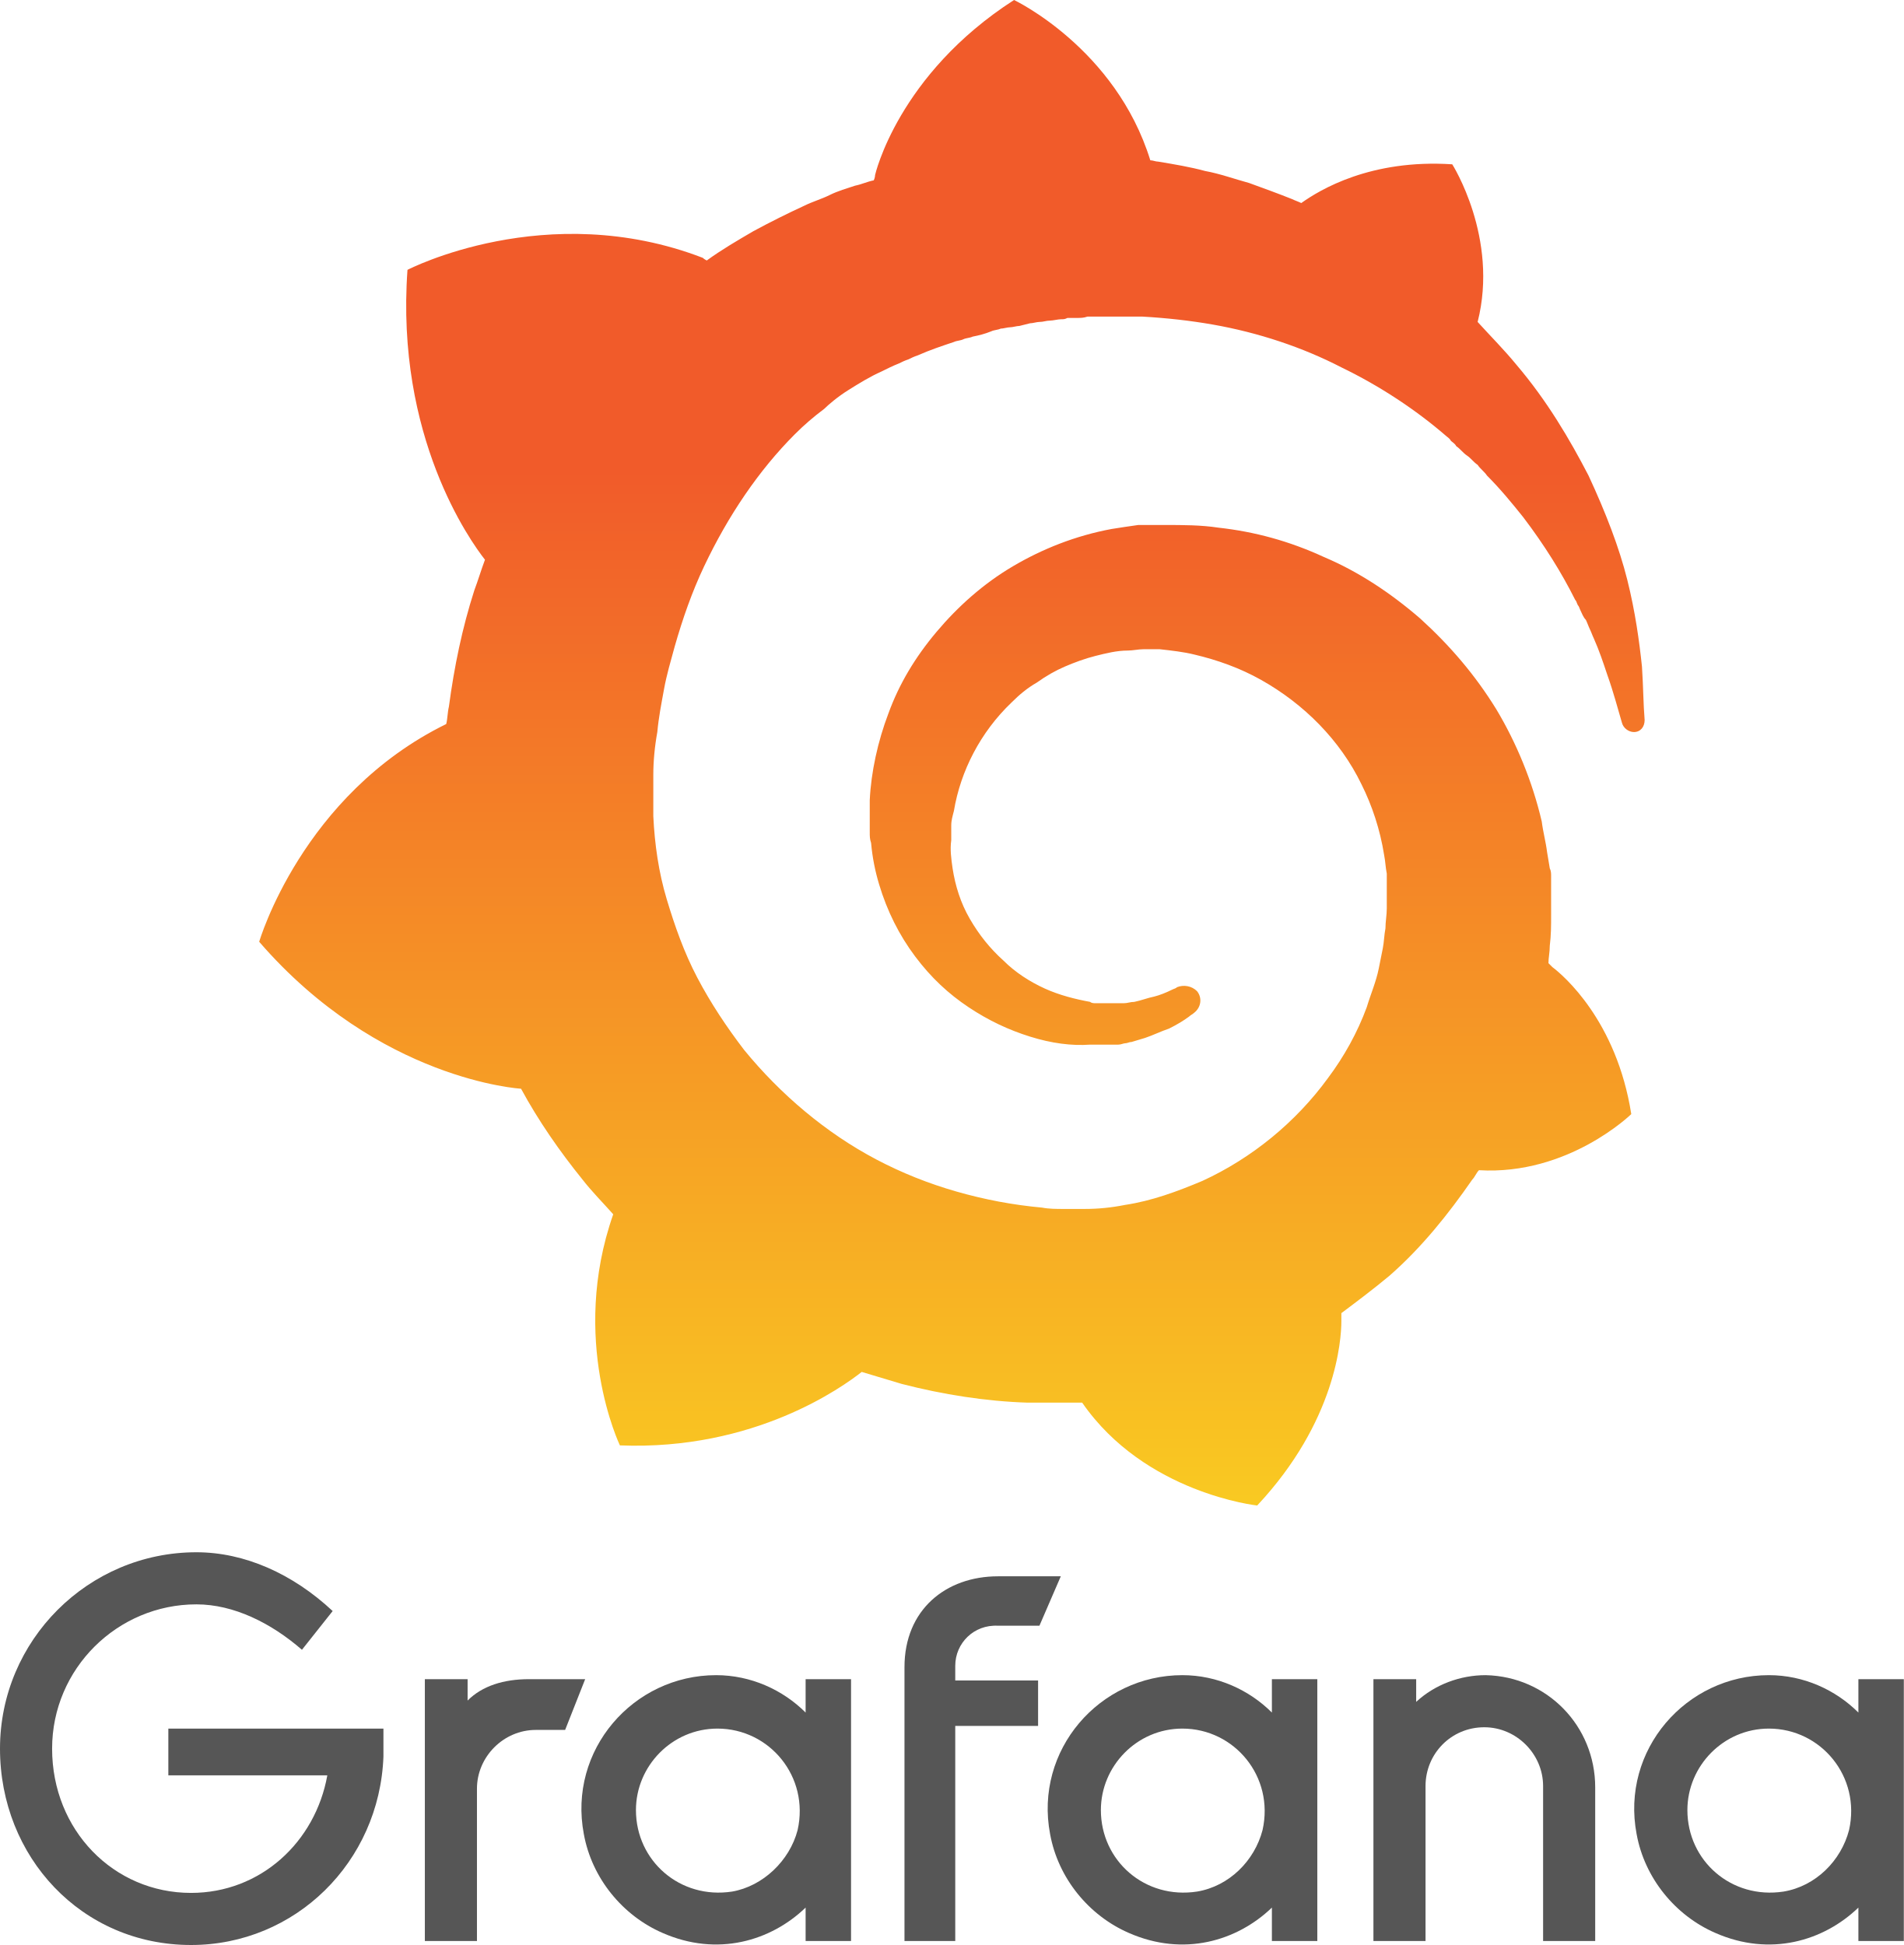
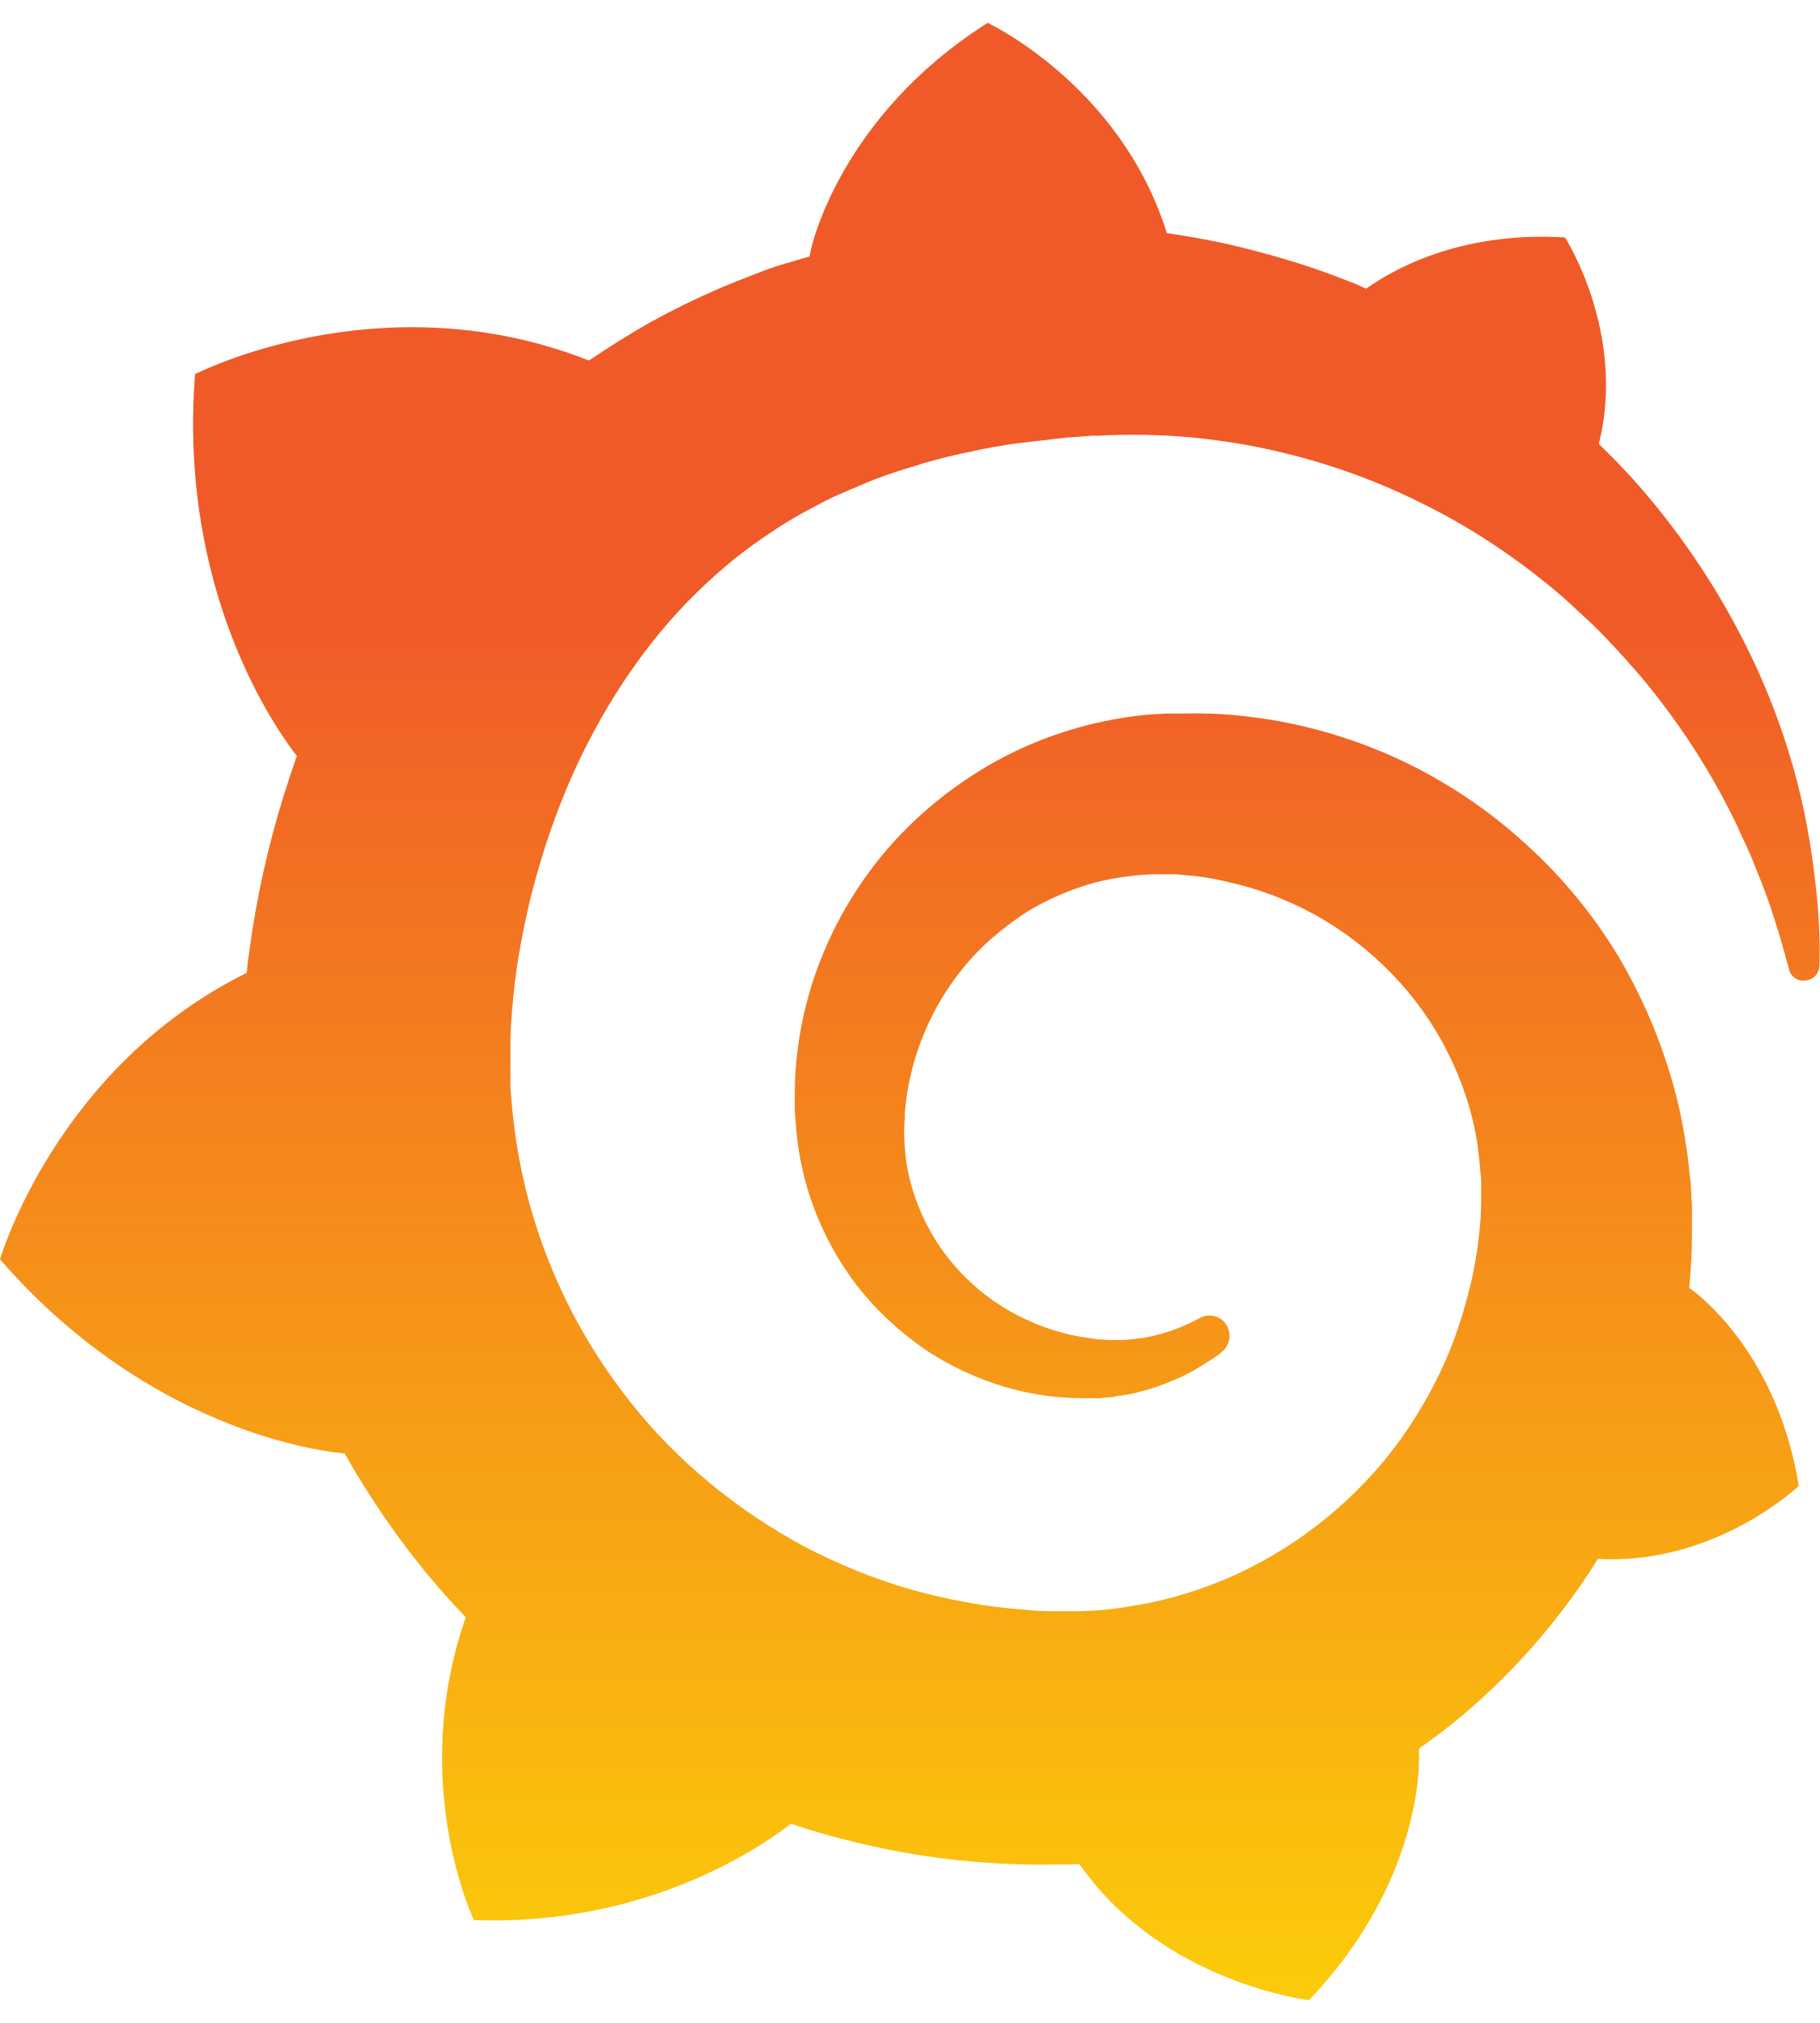
- <svg xmlns="http://www.w3.org/2000/svg" version="1.1" id="Layer_1" x="0px" y="0px" viewBox="0 0 142.5 145.6" style="enable-background:new 0 0 142.5 145.6;" xml:space="preserve">
-   <style type="text/css">
- 	.st0{fill:#565656;}
- 	.st1{fill:url(#SVGID_1_);}
- </style>
-   <g>
-     <path class="st0" d="M28.7,131.5c-0.3,7.9-6.6,14.1-14.4,14.1C6.1,145.6,0,139,0,130.9s6.6-14.7,14.7-14.7c3.6,0,7.2,1.6,10.2,4.4   l-2.3,2.9c-2.3-2-5.1-3.4-7.9-3.4c-5.9,0-10.8,4.8-10.8,10.8c0,6.1,4.6,10.8,10.4,10.8c5.2,0,9.3-3.8,10.2-8.8H12.6v-3.5h16.1   V131.5z" />
-     <path class="st0" d="M42.3,129.5h-2.2c-2.4,0-4.4,2-4.4,4.4v11.4h-3.9v-19.6H35v1.6c1.1-1.1,2.7-1.6,4.6-1.6h4.2L42.3,129.5z" />
-     <path class="st0" d="M63.7,145.3h-3.4v-2.5c-2.6,2.5-6.6,3.7-10.7,1.9c-3-1.3-5.3-4.1-5.9-7.4c-1.2-6.3,3.7-11.9,9.9-11.9   c2.6,0,5,1.1,6.7,2.8v-2.5h3.4V145.3z M59.7,137c0.9-4-2.1-7.6-6-7.6c-3.4,0-6.1,2.8-6.1,6.1c0,3.8,3.3,6.7,7.2,6.1   C57.1,141.2,59.1,139.3,59.7,137z" />
-     <path class="st0" d="M71.5,124.7v1.1h6.2v3.4h-6.2v16.1h-3.8v-20.5c0-4.3,3.1-6.8,7-6.8h4.7l-1.6,3.7h-3.1   C72.9,121.6,71.5,123,71.5,124.7z" />
-     <path class="st0" d="M98.5,145.3h-3.3v-2.5c-2.6,2.5-6.6,3.7-10.7,1.9c-3-1.3-5.3-4.1-5.9-7.4c-1.2-6.3,3.7-11.9,9.9-11.9   c2.6,0,5,1.1,6.7,2.8v-2.5h3.4v19.6H98.5z M94.5,137c0.9-4-2.1-7.6-6-7.6c-3.4,0-6.1,2.8-6.1,6.1c0,3.8,3.3,6.7,7.2,6.1   C92,141.2,93.9,139.3,94.5,137z" />
-     <path class="st0" d="M119.4,133.8v11.5h-3.9v-11.6c0-2.4-2-4.4-4.4-4.4c-2.5,0-4.4,2-4.4,4.4v11.6h-3.9v-19.6h3.2v1.7   c1.4-1.3,3.3-2,5.2-2C115.8,125.5,119.4,129.2,119.4,133.8z" />
-     <path class="st0" d="M142.4,145.3h-3.3v-2.5c-2.6,2.5-6.6,3.7-10.7,1.9c-3-1.3-5.3-4.1-5.9-7.4c-1.2-6.3,3.7-11.9,9.9-11.9   c2.6,0,5,1.1,6.7,2.8v-2.5h3.4v19.6H142.4z M138.4,137c0.9-4-2.1-7.6-6-7.6c-3.4,0-6.1,2.8-6.1,6.1c0,3.8,3.3,6.7,7.2,6.1   C135.9,141.2,137.8,139.3,138.4,137z" />
-   </g>
-   <linearGradient id="SVGID_1_" gradientUnits="userSpaceOnUse" x1="71.25" y1="10.489" x2="71.25" y2="113.341" gradientTransform="matrix(1 0 0 -1 0 148.6)">
-     <stop offset="0" style="stop-color:#FCEE1F" />
-     <stop offset="1" style="stop-color:#F15B2A" />
+ <svg xmlns="http://www.w3.org/2000/svg" viewBox="8.5 1 334.1 363" width="2249" height="2500">
+   <linearGradient id="a" gradientUnits="userSpaceOnUse" x1="175.5" x2="175.5" y1="30%" y2="99%">
+     <stop offset="0" stop-color="#f05a28" />
+     <stop offset="1" stop-color="#fbca0a" />
  </linearGradient>
-   <path class="st1" d="M122.9,49.9c-0.2-1.9-0.5-4.1-1.1-6.5c-0.6-2.4-1.6-5-2.9-7.8c-1.4-2.7-3.1-5.6-5.4-8.3  c-0.9-1.1-1.9-2.1-2.9-3.2c1.6-6.3-1.9-11.8-1.9-11.8c-6.1-0.4-9.9,1.9-11.3,2.9c-0.2-0.1-0.5-0.2-0.7-0.3c-1-0.4-2.1-0.8-3.2-1.2  c-1.1-0.3-2.2-0.7-3.3-0.9c-1.1-0.3-2.3-0.5-3.5-0.7c-0.2,0-0.4-0.1-0.6-0.1C83.5,3.6,75.9,0,75.9,0c-8.7,5.6-10.4,13.1-10.4,13.1  s0,0.2-0.1,0.4c-0.5,0.1-0.9,0.3-1.4,0.4c-0.6,0.2-1.3,0.4-1.9,0.7c-0.6,0.3-1.3,0.5-1.9,0.8c-1.3,0.6-2.5,1.2-3.8,1.9  c-1.2,0.7-2.4,1.4-3.5,2.2c-0.2-0.1-0.3-0.2-0.3-0.2c-11.7-4.5-22.1,0.9-22.1,0.9c-0.9,12.5,4.7,20.3,5.8,21.7  c-0.3,0.8-0.5,1.5-0.8,2.3c-0.9,2.8-1.5,5.7-1.9,8.7c-0.1,0.4-0.1,0.9-0.2,1.3c-10.8,5.3-14,16.3-14,16.3c9,10.4,19.6,11,19.6,11  l0,0c1.3,2.4,2.9,4.7,4.6,6.8c0.7,0.9,1.5,1.7,2.3,2.6c-3.3,9.4,0.5,17.3,0.5,17.3c10.1,0.4,16.7-4.4,18.1-5.5c1,0.3,2,0.6,3,0.9  c3.1,0.8,6.3,1.3,9.4,1.4c0.8,0,1.6,0,2.4,0h0.4H80h0.5H81l0,0c4.7,6.8,13.1,7.7,13.1,7.7c5.9-6.3,6.3-12.4,6.3-13.8l0,0  c0,0,0,0,0-0.1s0-0.2,0-0.2l0,0c0-0.1,0-0.2,0-0.3c1.2-0.9,2.4-1.8,3.6-2.8c2.4-2.1,4.4-4.6,6.2-7.2c0.2-0.2,0.3-0.5,0.5-0.7  c6.7,0.4,11.4-4.2,11.4-4.2c-1.1-7-5.1-10.4-5.9-11l0,0c0,0,0,0-0.1-0.1l-0.1-0.1l0,0l-0.1-0.1c0-0.4,0.1-0.8,0.1-1.3  c0.1-0.8,0.1-1.5,0.1-2.3v-0.6v-0.3v-0.1c0-0.2,0-0.1,0-0.2v-0.5v-0.6c0-0.2,0-0.4,0-0.6s0-0.4-0.1-0.6l-0.1-0.6l-0.1-0.6  c-0.1-0.8-0.3-1.5-0.4-2.3c-0.7-3-1.9-5.9-3.4-8.4c-1.6-2.6-3.5-4.8-5.7-6.8c-2.2-1.9-4.6-3.5-7.2-4.6c-2.6-1.2-5.2-1.9-7.9-2.2  c-1.3-0.2-2.7-0.2-4-0.2h-0.5h-0.1h-0.2h-0.2h-0.5c-0.2,0-0.4,0-0.5,0c-0.7,0.1-1.4,0.2-2,0.3c-2.7,0.5-5.2,1.5-7.4,2.8  c-2.2,1.3-4.1,3-5.7,4.9s-2.8,3.9-3.6,6.1c-0.8,2.1-1.3,4.4-1.4,6.5c0,0.5,0,1.1,0,1.6c0,0.1,0,0.3,0,0.4v0.4c0,0.3,0,0.5,0.1,0.8  c0.1,1.1,0.3,2.1,0.6,3.1c0.6,2,1.5,3.8,2.7,5.4s2.5,2.8,4,3.8s3,1.7,4.6,2.2c1.6,0.5,3.1,0.7,4.5,0.6c0.2,0,0.4,0,0.5,0  c0.1,0,0.2,0,0.3,0s0.2,0,0.3,0c0.2,0,0.3,0,0.5,0h0.1h0.1c0.1,0,0.2,0,0.3,0c0.2,0,0.4-0.1,0.5-0.1c0.2,0,0.3-0.1,0.5-0.1  c0.3-0.1,0.7-0.2,1-0.3c0.6-0.2,1.2-0.5,1.8-0.7c0.6-0.3,1.1-0.6,1.5-0.9c0.1-0.1,0.3-0.2,0.4-0.3c0.5-0.4,0.6-1.1,0.2-1.6  c-0.4-0.4-1-0.5-1.5-0.3C88,74,87.9,74,87.7,74.1c-0.4,0.2-0.9,0.4-1.3,0.5c-0.5,0.1-1,0.3-1.5,0.4c-0.3,0-0.5,0.1-0.8,0.1  c-0.1,0-0.3,0-0.4,0c-0.1,0-0.3,0-0.4,0s-0.3,0-0.4,0c-0.2,0-0.3,0-0.5,0c0,0-0.1,0,0,0h-0.1h-0.1c-0.1,0-0.1,0-0.2,0  s-0.3,0-0.4-0.1c-1.1-0.2-2.3-0.5-3.4-1c-1.1-0.5-2.2-1.2-3.1-2.1c-1-0.9-1.8-1.9-2.5-3.1c-0.7-1.2-1.1-2.5-1.3-3.8  c-0.1-0.7-0.2-1.4-0.1-2.1c0-0.2,0-0.4,0-0.6c0,0.1,0,0,0,0v-0.1v-0.1c0-0.1,0-0.2,0-0.3c0-0.4,0.1-0.7,0.2-1.1c0.5-3,2-5.9,4.3-8.1  c0.6-0.6,1.2-1.1,1.9-1.5c0.7-0.5,1.4-0.9,2.1-1.2c0.7-0.3,1.5-0.6,2.3-0.8s1.6-0.4,2.4-0.4c0.4,0,0.8-0.1,1.2-0.1  c0.1,0,0.2,0,0.3,0h0.3h0.2c0.1,0,0,0,0,0h0.1h0.3c0.9,0.1,1.8,0.2,2.6,0.4c1.7,0.4,3.4,1,5,1.9c3.2,1.8,5.9,4.5,7.5,7.8  c0.8,1.6,1.4,3.4,1.7,5.3c0.1,0.5,0.1,0.9,0.2,1.4v0.3V66c0,0.1,0,0.2,0,0.3c0,0.1,0,0.2,0,0.3v0.3v0.3c0,0.2,0,0.6,0,0.8  c0,0.5-0.1,1-0.1,1.5c-0.1,0.5-0.1,1-0.2,1.5s-0.2,1-0.3,1.5c-0.2,1-0.6,1.9-0.9,2.9c-0.7,1.9-1.7,3.7-2.9,5.3  c-2.4,3.3-5.7,6-9.4,7.7c-1.9,0.8-3.8,1.5-5.8,1.8c-1,0.2-2,0.3-3,0.3H81h-0.2h-0.3H80h-0.3c0.1,0,0,0,0,0h-0.1  c-0.5,0-1.1,0-1.6-0.1c-2.2-0.2-4.3-0.6-6.4-1.2c-2.1-0.6-4.1-1.4-6-2.4c-3.8-2-7.2-4.9-9.9-8.2c-1.3-1.7-2.5-3.5-3.5-5.4  s-1.7-3.9-2.3-5.9c-0.6-2-0.9-4.1-1-6.2v-0.4v-0.1v-0.1v-0.2V60v-0.1v-0.1v-0.2v-0.5V59l0,0v-0.2c0-0.3,0-0.5,0-0.8  c0-1,0.1-2.1,0.3-3.2c0.1-1.1,0.3-2.1,0.5-3.2c0.2-1.1,0.5-2.1,0.8-3.2c0.6-2.1,1.3-4.1,2.2-6c1.8-3.8,4.1-7.2,6.8-9.9  c0.7-0.7,1.4-1.3,2.2-1.9c0.3-0.3,1-0.9,1.8-1.4c0.8-0.5,1.6-1,2.5-1.4c0.4-0.2,0.8-0.4,1.3-0.6c0.2-0.1,0.4-0.2,0.7-0.3  c0.2-0.1,0.4-0.2,0.7-0.3c0.9-0.4,1.8-0.7,2.7-1c0.2-0.1,0.5-0.1,0.7-0.2c0.2-0.1,0.5-0.1,0.7-0.2c0.5-0.1,0.9-0.2,1.4-0.4  c0.2-0.1,0.5-0.1,0.7-0.2c0.2,0,0.5-0.1,0.7-0.1c0.2,0,0.5-0.1,0.7-0.1l0.4-0.1l0.4-0.1c0.2,0,0.5-0.1,0.7-0.1  c0.3,0,0.5-0.1,0.8-0.1c0.2,0,0.6-0.1,0.8-0.1c0.2,0,0.3,0,0.5-0.1h0.3h0.2h0.2c0.3,0,0.5,0,0.8-0.1h0.4c0,0,0.1,0,0,0h0.1h0.2  c0.2,0,0.5,0,0.7,0c0.9,0,1.8,0,2.7,0c1.8,0.1,3.6,0.3,5.3,0.6c3.4,0.6,6.7,1.7,9.6,3.2c2.9,1.4,5.6,3.2,7.8,5.1  c0.1,0.1,0.3,0.2,0.4,0.4c0.1,0.1,0.3,0.2,0.4,0.4c0.3,0.2,0.5,0.5,0.8,0.7c0.3,0.2,0.5,0.5,0.8,0.7c0.2,0.3,0.5,0.5,0.7,0.8  c1,1,1.9,2.1,2.7,3.1c1.6,2.1,2.9,4.2,3.9,6.2c0.1,0.1,0.1,0.2,0.2,0.4c0.1,0.1,0.1,0.2,0.2,0.4s0.2,0.5,0.4,0.7  c0.1,0.2,0.2,0.5,0.3,0.7c0.1,0.2,0.2,0.5,0.3,0.7c0.4,0.9,0.7,1.8,1,2.7c0.5,1.4,0.8,2.6,1.1,3.6c0.1,0.4,0.5,0.7,0.9,0.7  c0.5,0,0.8-0.4,0.8-0.9C123,52.7,123,51.4,122.9,49.9z" />
+   <path d="M342 161.2c-.6-6.1-1.6-13.1-3.6-20.9-2-7.7-5-16.2-9.4-25s-10.1-17.9-17.5-26.8c-2.9-3.5-6.1-6.9-9.5-10.2 5.1-20.3-6.2-37.9-6.2-37.9-19.5-1.2-31.9 6.1-36.5 9.4-.8-.3-1.5-.7-2.3-1-3.3-1.3-6.7-2.6-10.3-3.7-3.5-1.1-7.1-2.1-10.8-3s-7.4-1.6-11.2-2.2c-.7-.1-1.3-.2-2-.3C214.2 12.4 189.8 1 189.8 1c-27.3 17.3-32.4 41.5-32.4 41.5s-.1.5-.3 1.4c-1.5.4-3 .9-4.5 1.3-2.1.6-4.2 1.4-6.2 2.2-2.1.8-4.1 1.6-6.2 2.5-4.1 1.8-8.2 3.8-12.2 6-3.9 2.2-7.7 4.6-11.4 7.1l-1-.4c-37.8-14.4-71.3 2.9-71.3 2.9-3.1 40.2 15.1 65.5 18.7 70.1-.9 2.5-1.7 5-2.5 7.5-2.8 9.1-4.9 18.4-6.2 28.1-.2 1.4-.4 2.8-.5 4.2C18.8 192.7 8.5 228 8.5 228c29.1 33.5 63.1 35.6 63.1 35.6l.1-.1c4.3 7.7 9.3 15 14.9 21.9 2.4 2.9 4.8 5.6 7.4 8.3-10.6 30.4 1.5 55.6 1.5 55.6 32.4 1.2 53.7-14.2 58.2-17.7 3.2 1.1 6.5 2.1 9.8 2.9 10 2.6 20.2 4.1 30.4 4.5 2.5.1 5.1.2 7.6.1h3.6l1.6-.1v.1c15.3 21.8 42.1 24.9 42.1 24.9 19.1-20.1 20.2-40.1 20.2-44.4v-.3-.6-.9c4-2.8 7.8-5.8 11.4-9.1 7.6-6.9 14.3-14.8 19.9-23.3l1.5-2.4c21.6 1.2 36.9-13.4 36.9-13.4-3.6-22.5-16.4-33.5-19.1-35.6s-.1-.1-.3-.2-.2-.2-.2-.2c-.1-.1-.3-.2-.5-.3.1-1.4.2-2.7.3-4.1.2-2.4.2-4.9.2-7.3v-3.2-.6l-.1-1.5-.1-2c0-.7-.1-1.3-.2-1.9s-.1-1.3-.2-1.9l-.2-1.9-.3-1.9c-.4-2.5-.8-4.9-1.4-7.4-2.3-9.7-6.1-18.9-11-27.2-5-8.3-11.2-15.6-18.3-21.8-7-6.2-14.9-11.2-23.1-14.9-8.3-3.7-16.9-6.1-25.5-7.2-4.3-.6-8.6-.8-12.9-.7h-3.2l-1.6.1c-.6 0-1.2.1-1.7.1-2.2.2-4.4.5-6.5.9-8.6 1.6-16.7 4.7-23.8 9s-13.3 9.6-18.3 15.6-8.9 12.7-11.6 19.6-4.2 14.1-4.6 21c-.1 1.7-.1 3.5-.1 5.2v1.3l.1 1.4c.1.8.1 1.7.2 2.5.3 3.5 1 6.9 1.9 10.1 1.9 6.5 4.9 12.4 8.6 17.4s8.2 9.1 12.9 12.4c4.7 3.2 9.8 5.5 14.8 7s10 2.1 14.7 2.1h2.6c.3 0 .6 0 .9-.1.5 0 1-.1 1.5-.1.1 0 .3 0 .4-.1l.5-.1c.3 0 .6-.1.9-.1.6-.1 1.1-.2 1.7-.3s1.1-.2 1.6-.4c1.1-.2 2.1-.6 3.1-.9 2-.7 4-1.5 5.7-2.4 1.8-.9 3.4-2 5-3 .4-.3.9-.6 1.3-1 1.6-1.3 1.9-3.7.6-5.3-1.1-1.4-3.1-1.8-4.7-.9l-1.2.6c-1.4.7-2.8 1.3-4.3 1.8s-3.1.9-4.7 1.2c-.8.1-1.6.2-2.5.3-.4 0-.8.1-1.3.1h-2.4c-.5 0-1 0-1.5-.1H210.2c-.2 0-.5 0-.7-.1-.5-.1-.9-.1-1.4-.2-3.7-.5-7.4-1.6-10.9-3.2-3.6-1.6-7-3.8-10.1-6.6s-5.8-6.1-7.9-9.9-3.6-8-4.3-12.4c-.3-2.2-.5-4.5-.4-6.7 0-.6.1-1.2.1-1.8v-.8c0-.3.1-.6.1-.9.1-1.2.3-2.4.5-3.6 1.7-9.6 6.5-19 13.9-26.1 1.9-1.8 3.9-3.4 6-4.9s4.4-2.8 6.8-3.9 4.8-2 7.4-2.7c2.5-.7 5.1-1.1 7.8-1.4 1.3-.1 2.6-.2 4-.2h3.1l1.1.1c2.9.2 5.7.6 8.5 1.3 5.6 1.2 11.1 3.3 16.2 6.1 10.2 5.7 18.9 14.5 24.2 25.1 2.7 5.3 4.6 11 5.5 16.9.2 1.5.4 3 .5 4.5l.1 1.1.1 1.1V217.8c0 .7-.1 1.9-.1 2.6-.1 1.6-.3 3.3-.5 4.9s-.5 3.2-.8 4.8-.7 3.2-1.1 4.7c-.8 3.1-1.8 6.2-3 9.3-2.4 6-5.6 11.8-9.4 17.1-7.7 10.6-18.2 19.2-30.2 24.7-6 2.7-12.3 4.7-18.8 5.7-3.2.6-6.5.9-9.8 1h-5c-1.8 0-3.5-.1-5.3-.3-7-.5-13.9-1.8-20.7-3.7-6.7-1.9-13.2-4.6-19.4-7.8-12.3-6.6-23.4-15.6-32-26.5-4.3-5.4-8.1-11.3-11.2-17.4s-5.6-12.6-7.4-19.1c-1.8-6.6-2.9-13.3-3.4-20.1l-.1-1.3v-5.7-.7-2.5c.1-3.3.4-6.8.8-10.2s1-6.9 1.7-10.3 1.5-6.8 2.5-10.2c1.9-6.7 4.3-13.2 7.1-19.3 5.7-12.2 13.1-23.1 22-31.8 2.2-2.2 4.5-4.2 6.9-6.2 2.4-1.9 4.9-3.7 7.5-5.4 2.5-1.7 5.2-3.2 7.9-4.6 1.3-.7 2.7-1.4 4.1-2l2.1-.9 2.1-.9c2.8-1.2 5.7-2.2 8.7-3.1.7-.2 1.5-.4 2.2-.7.7-.2 1.5-.4 2.2-.6 1.5-.4 3-.8 4.5-1.1.7-.2 1.5-.3 2.3-.5s1.5-.3 2.3-.5c.8-.1 1.5-.3 2.3-.4l1.1-.2 1.2-.2c.8-.1 1.5-.2 2.3-.3.9-.1 1.7-.2 2.6-.3.7-.1 1.9-.2 2.6-.3.5-.1 1.1-.1 1.6-.2l1.1-.1.5-.1h.6c.9-.1 1.7-.1 2.6-.2l1.3-.1h1c.7 0 1.5-.1 2.2-.1 2.9-.1 5.9-.1 8.8 0 5.8.2 11.5.9 17 1.9 11.1 2.1 21.5 5.6 31 10.3 9.5 4.6 17.9 10.3 25.3 16.5.5.4.9.8 1.4 1.2.4.4.9.8 1.3 1.2.9.8 1.7 1.6 2.6 2.4s1.7 1.6 2.5 2.4 1.6 1.6 2.4 2.5c3.1 3.3 6 6.6 8.6 10 5.2 6.7 9.4 13.5 12.7 19.9l.6 1.2.6 1.2c.4.8.8 1.6 1.1 2.4.4.8.7 1.5 1.1 2.3.3.8.7 1.5 1 2.3 1.2 3 2.4 5.9 3.3 8.6 1.5 4.4 2.6 8.3 3.5 11.7.3 1.4 1.6 2.3 3 2.1 1.5-.1 2.6-1.3 2.6-2.8.1-3.6 0-7.9-.5-12.8z" fill="url(#a)" />
</svg>
